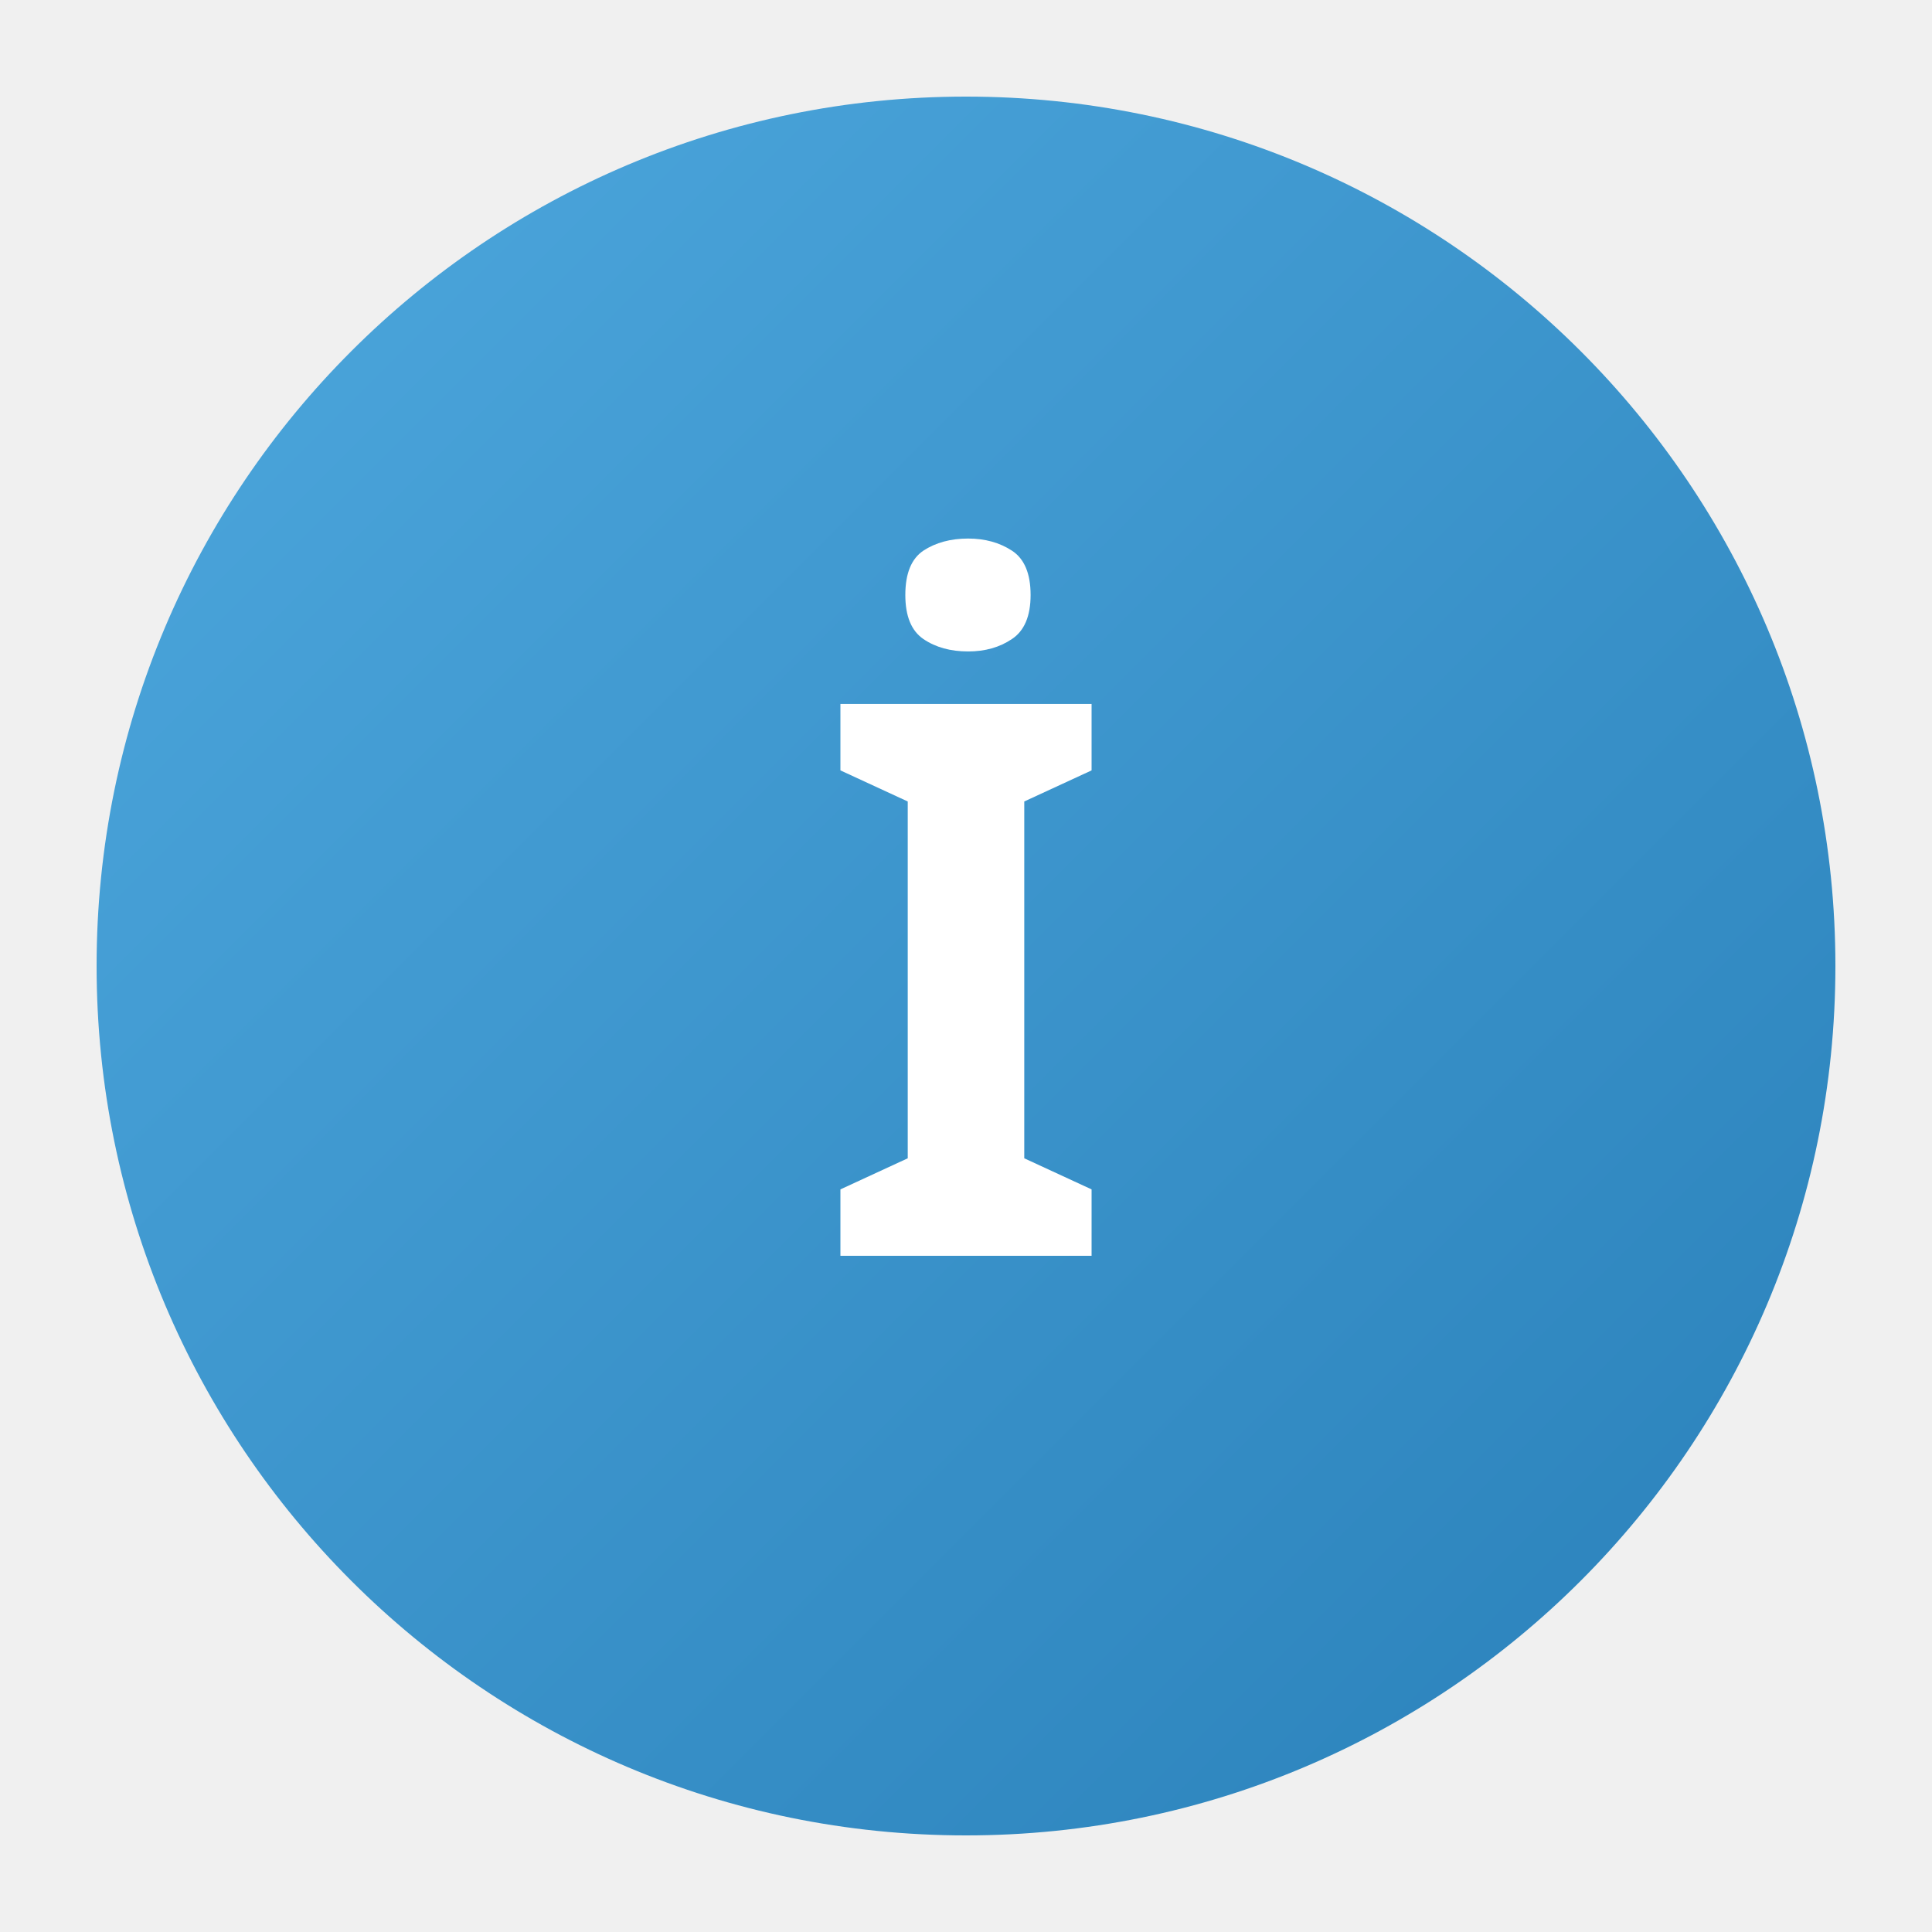
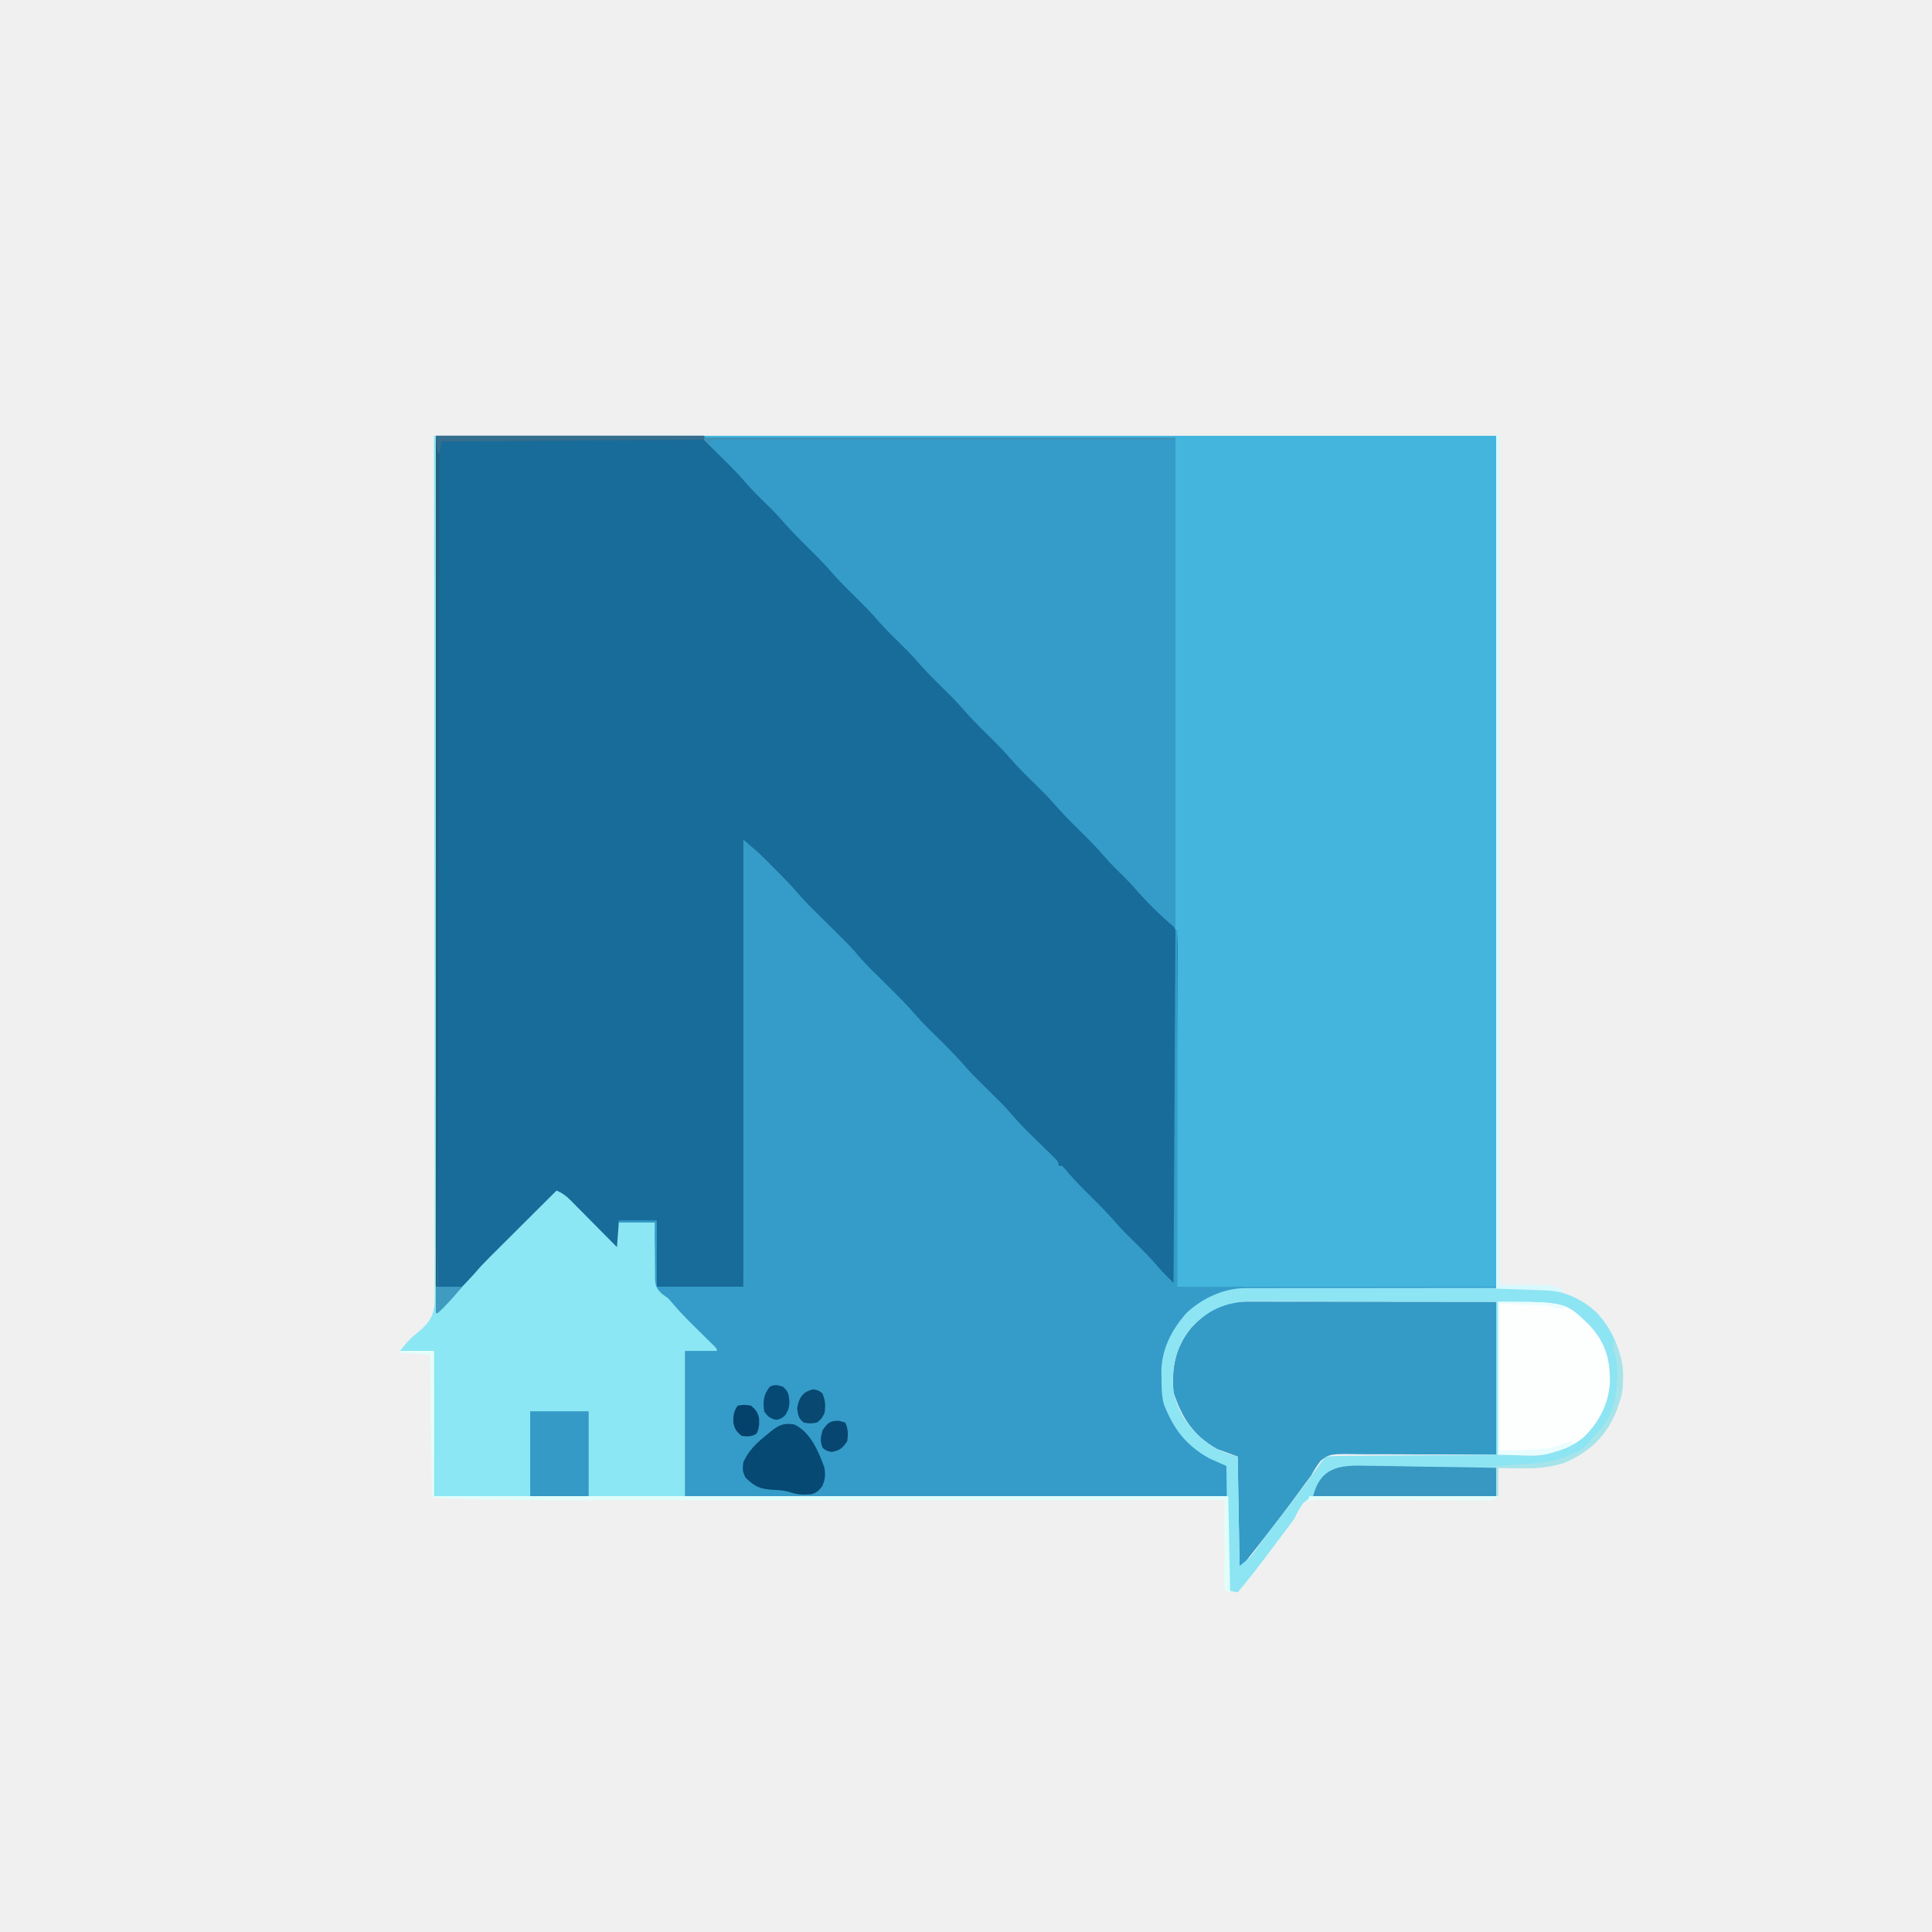
- <svg xmlns="http://www.w3.org/2000/svg" viewBox="0 0 100 100">
-   <defs>
-     <linearGradient id="g" x1="0%" y1="0%" x2="100%" y2="100%">
-       <stop offset="0%" stop-color="#4ea8de" />
-       <stop offset="100%" stop-color="#2980b9" />
-     </linearGradient>
-   </defs>
-   <rect x="5" y="5" width="90" height="90" rx="45" fill="url(#g)" />
-   <text x="50" y="65" font-family="sans-serif" font-size="40" font-weight="bold" fill="white" text-anchor="middle">İ</text>
+ <svg xmlns="http://www.w3.org/2000/svg" version="1.1" width="1024" height="1024">
+   <path d="M0 0 C185.46 0 370.92 0 562 0 C562 149.16 562 298.32 562 452 C538.9 452.165 538.9 452.165 422 453 C405.652 459.288 395.821 465.162 388.625 480.938 C384.086 491.811 384.047 506.292 388.125 517.375 C394.019 530.035 403.334 538.356 416 544 C417.32 544.66 418.64 545.32 420 546 C420 551.28 420 556.56 420 562 C324.96 562 229.92 562 132 562 C132 536.59 132 511.18 132 485 C137.28 484.67 142.56 484.34 148 484 C146.253 482.253 144.507 480.507 142.707 478.707 C116 452 116 452 115.773 448.56 C115.773 447.089 115.785 445.619 115.805 444.148 C115.808 443.374 115.81 442.6 115.813 441.803 C115.824 439.327 115.85 436.851 115.875 434.375 C115.885 432.698 115.894 431.021 115.902 429.344 C115.923 425.229 115.962 421.115 116 417 C109.73 417 103.46 417 97 417 C97 421.62 97 426.24 97 431 C90.072 425.334 83.858 418.97 77.562 412.625 C76.438 411.496 75.314 410.367 74.189 409.238 C71.457 406.495 68.728 403.748 66 401 C62.569 402.48 60.34 404.412 57.71 407.047 C57.291 407.465 57.291 407.465 55.17 409.577 C54.272 410.483 53.374 411.388 52.449 412.32 C51.517 413.253 50.585 414.186 49.624 415.146 C47.65 417.122 45.679 419.101 43.711 421.083 C41.208 423.603 38.699 426.116 36.187 428.627 C34.24 430.574 32.296 432.524 30.352 434.475 C28.985 435.847 27.616 437.218 26.247 438.589 C21.834 443.034 17.548 447.53 13.48 452.294 C11.144 454.986 8.648 457.484 6.125 460 C5.64 460.489 5.156 460.977 4.656 461.48 C1.127 465 1.127 465 0 465 C0 311.55 0 158.1 0 0 Z " fill="#44b5dd" transform="translate(231,231)" />
+   <path d="M0 0 C46.86 0 93.72 0 142 0 C144.31 2.64 146.62 5.28 149 8 C150.438 9.499 151.893 10.982 153.375 12.438 C154.133 13.188 154.891 13.938 155.672 14.711 C156.44 15.466 157.208 16.222 158 17 C162.97 21.887 167.777 26.811 172.32 32.098 C175.069 35.211 178.032 38.098 181 41 C184.598 44.518 188.094 48.057 191.375 51.875 C195.354 56.485 199.66 60.732 204 65 C208.939 69.856 213.712 74.75 218.227 80.004 C221.482 83.668 225.005 87.067 228.5 90.5 C233.289 95.203 237.893 99.96 242.271 105.049 C245.196 108.35 248.35 111.415 251.5 114.5 C255.284 118.206 258.982 121.921 262.438 125.938 C266.242 130.35 270.345 134.42 274.5 138.5 C278.623 142.549 282.7 146.584 286.469 150.969 C290.412 155.552 294.691 159.763 299 164 C303.939 168.856 308.712 173.75 313.227 179.004 C316.482 182.668 320.005 186.067 323.5 189.5 C327.623 193.549 331.7 197.584 335.469 201.969 C339.412 206.552 343.691 210.763 348 215 C353.001 219.917 357.842 224.872 362.414 230.191 C364.663 232.756 367.059 235.116 369.5 237.5 C373.209 241.154 376.764 244.865 380.063 248.896 C382 251 382 251 384.483 252.922 C388.673 256.337 392.006 259.455 392.909 264.926 C393.359 269.777 393.239 274.621 393.135 279.485 C393.132 281.348 393.134 283.212 393.14 285.075 C393.143 290.111 393.084 295.144 393.014 300.179 C392.951 305.449 392.946 310.719 392.934 315.99 C392.903 325.96 392.821 335.928 392.72 345.898 C392.608 357.252 392.553 368.606 392.503 379.96 C392.399 403.308 392.223 426.654 392 450 C390.874 449.039 389.748 448.077 388.623 447.115 C388.31 446.847 388.31 446.847 386.724 445.492 C382.474 441.814 378.633 437.782 375 433.5 C370.801 428.614 366.191 424.139 361.594 419.631 C358.465 416.544 355.454 413.421 352.59 410.086 C347.94 404.69 342.804 399.791 337.701 394.828 C336.966 394.104 336.23 393.379 335.473 392.633 C335.139 392.307 335.139 392.307 333.449 390.661 C332 389 332 389 332 387 C331.34 387 330.68 387 330 387 C328.643 385.619 328.643 385.619 327.031 383.656 C322.48 378.305 317.5 373.429 312.5 368.5 C307.069 363.146 301.745 357.799 296.783 352.006 C293.212 347.989 289.329 344.269 285.5 340.5 C280.41 335.491 275.47 330.46 270.818 325.041 C267.232 321.015 263.341 317.281 259.5 313.5 C250.401 304.545 250.401 304.545 246.625 300.125 C241.897 294.617 236.664 289.594 231.5 284.5 C220.311 273.461 220.311 273.461 216.562 269.062 C211.564 263.212 205.971 257.904 200.5 252.5 C198.299 250.326 196.102 248.148 193.906 245.969 C193.662 245.729 193.662 245.729 192.425 244.513 C188.378 240.494 184.786 236.327 181 232 C175.39 226.39 169.78 220.78 164 215 C163.835 253.94 163.835 253.94 163 451 C147.82 451 132.64 451 117 451 C117 439.45 117 427.9 117 416 C110.4 416 103.8 416 97 416 C97 420.95 97 425.9 97 431 C90.072 425.334 83.858 418.97 77.562 412.625 C76.438 411.496 75.314 410.367 74.189 409.238 C71.457 406.495 68.728 403.748 66 401 C62.569 402.48 60.34 404.412 57.71 407.047 C57.291 407.465 57.291 407.465 55.17 409.577 C54.272 410.483 53.374 411.388 52.449 412.32 C51.517 413.253 50.585 414.186 49.624 415.146 C47.65 417.122 45.679 419.101 43.711 421.083 C41.208 423.603 38.699 426.116 36.187 428.627 C34.24 430.574 32.296 432.524 30.352 434.475 C28.985 435.847 27.616 437.218 26.247 438.589 C21.834 443.034 17.548 447.53 13.48 452.294 C11.144 454.986 8.648 457.484 6.125 460 C5.64 460.489 5.156 460.977 4.656 461.48 C1.127 465 1.127 465 0 465 C0 311.55 0 158.1 0 0 Z " fill="#186c9a" transform="translate(231,231)" />
+   <path d="M0 0 C7.889 6.762 7.889 6.762 11.375 10.242 C12.133 10.999 12.891 11.756 13.672 12.535 C14.44 13.307 15.208 14.079 16 14.875 C16.768 15.639 17.537 16.404 18.328 17.191 C21.764 20.633 25.125 24.088 28.281 27.789 C33.35 33.676 38.977 39.044 44.5 44.5 C56.81 56.659 56.81 56.659 62.162 62.939 C66.381 67.669 70.99 72.05 75.5 76.5 C81.27 82.193 86.982 87.861 92.252 94.029 C95.808 98.038 99.683 101.743 103.5 105.5 C108.59 110.509 113.53 115.54 118.182 120.959 C121.768 124.985 125.659 128.719 129.5 132.5 C138.599 141.455 138.599 141.455 142.41 145.914 C147.39 151.718 152.947 156.975 158.412 162.316 C159.83 163.704 161.241 165.098 162.652 166.492 C163.07 166.901 163.07 166.901 165.183 168.972 C167 171 167 171 167 173 C167.66 173 168.32 173 169 173 C170.428 174.451 170.428 174.451 172.094 176.469 C176 181.062 180.2 185.277 184.5 189.5 C189.289 194.203 193.893 198.96 198.271 204.049 C201.196 207.351 204.352 210.413 207.5 213.5 C211.975 217.927 216.393 222.336 220.41 227.191 C222.807 229.918 225.433 232.433 228 235 C228.33 173.29 228.66 111.58 229 48 C229.33 48 229.66 48 230 48 C230 110.37 230 172.74 230 237 C285.77 237 341.54 237 399 237 C399 237.33 399 237.66 399 238 C398.645 238 398.645 238 396.85 238.002 C379.537 238.017 362.225 238.059 344.912 238.132 C336.54 238.167 328.168 238.192 319.795 238.196 C312.493 238.199 305.19 238.219 297.888 238.261 C294.026 238.282 290.164 238.295 286.302 238.286 C282.656 238.279 279.012 238.295 275.367 238.328 C273.412 238.34 271.457 238.328 269.502 238.314 C256.245 238.484 244.821 243.011 235 252 C224.104 264.58 222.131 277.214 222.773 293.309 C223.82 305.736 231.428 315.312 240.559 323.176 C244.429 326.067 248.604 328.041 253 330 C254.32 330.66 255.64 331.32 257 332 C257 337.28 257 342.56 257 348 C161.96 348 66.92 348 -31 348 C-31 322.59 -31 297.18 -31 271 C-25.72 270.67 -20.44 270.34 -15 270 C-16.747 268.253 -18.493 266.507 -20.293 264.707 C-47 238 -47 238 -47.227 234.56 C-47.227 233.089 -47.215 231.619 -47.195 230.148 C-47.192 229.374 -47.19 228.6 -47.187 227.803 C-47.176 225.327 -47.15 222.851 -47.125 220.375 C-47.115 218.698 -47.106 217.021 -47.098 215.344 C-47.077 211.229 -47.038 207.115 -47 203 C-53.27 203 -59.54 203 -66 203 C-66 202.67 -66 202.34 -66 202 C-59.4 202 -52.8 202 -46 202 C-46 213.55 -46 225.1 -46 237 C-30.82 237 -15.64 237 0 237 C0 158.79 0 80.58 0 0 Z " fill="#359cc9" transform="translate(394,445)" />
+   <path d="M0 0 C82.5 0 165 0 250 0 C250 85.8 250 171.6 250 260 C242.037 253.175 234.718 246.095 227.91 238.129 C224.713 234.565 221.268 231.25 217.844 227.906 C215.693 225.762 213.698 223.522 211.719 221.219 C207.703 216.581 203.372 212.299 199 208 C194.061 203.144 189.288 198.25 184.773 192.996 C181.518 189.332 177.995 185.933 174.5 182.5 C170.377 178.451 166.3 174.416 162.531 170.031 C158.588 165.448 154.309 161.237 150 157 C145.061 152.144 140.288 147.25 135.773 141.996 C132.518 138.332 128.995 134.933 125.5 131.5 C120.711 126.797 116.107 122.04 111.729 116.951 C108.804 113.65 105.65 110.585 102.5 107.5 C98.716 103.794 95.018 100.079 91.562 96.062 C87.758 91.65 83.655 87.58 79.5 83.5 C75.377 79.451 71.3 75.416 67.531 71.031 C63.588 66.448 59.309 62.237 55 58 C50.03 53.113 45.223 48.189 40.68 42.902 C37.931 39.789 34.968 36.902 32 34 C28.411 30.491 24.923 26.962 21.652 23.152 C17.531 18.377 13.057 13.984 8.562 9.562 C6.937 7.962 5.313 6.359 3.691 4.754 C2.982 4.056 2.272 3.358 1.541 2.639 C0 1 0 1 0 0 Z " fill="#359cca" transform="translate(373,232)" />
+   <path d="M0 0 C0.33 0 0.66 0 1 0 C1.33 153.12 1.66 306.24 2 464 C18 448 18 448 25 440 C26.47 438.455 27.956 436.925 29.467 435.42 C30.267 434.62 31.067 433.819 31.892 432.995 C32.731 432.161 33.569 431.328 34.434 430.469 C35.312 429.592 36.189 428.716 37.094 427.813 C39.873 425.039 42.655 422.27 45.438 419.5 C47.333 417.61 49.228 415.719 51.123 413.828 C55.746 409.216 60.372 404.607 65 400 C67.81 401.28 69.854 402.607 72.024 404.797 C72.585 405.358 73.145 405.918 73.722 406.496 C74.314 407.098 74.906 407.7 75.516 408.32 C75.824 408.63 75.824 408.63 77.382 410.195 C79.343 412.167 81.296 414.146 83.25 416.125 C84.58 417.465 85.911 418.805 87.242 420.145 C90.5 423.424 93.752 426.711 97 430 C97.33 425.71 97.66 421.42 98 417 C104.27 417 110.54 417 117 417 C117.003 419.469 117.005 421.937 117.008 424.48 C117.031 426.88 117.064 429.279 117.098 431.679 C117.116 433.342 117.123 435.006 117.12 436.669 C117.117 439.066 117.153 441.459 117.195 443.855 C117.191 444.225 117.191 444.225 117.168 446.097 C117.286 450.329 117.773 451.778 120.847 454.778 C121.887 455.511 122.928 456.245 124 457 C125.121 458.198 126.21 459.426 127.254 460.691 C131.542 465.717 136.233 470.305 140.938 474.938 C142.657 476.632 144.375 478.328 146.09 480.027 C146.841 480.767 147.593 481.507 148.367 482.269 C150 484 150 484 150 485 C144.39 485 138.78 485 133 485 C133 510.41 133 535.82 133 562 C89.11 562 45.22 562 0 562 C0 536.59 0 511.18 0 485 C-5.94 485 -11.88 485 -18 485 C-12.696 478.549 -12.696 478.549 -9.281 475.855 C-3.89 471.387 -0.496 467.844 0.253 460.697 C0.464 456.441 0.43 452.207 0.361 447.948 C0.37 446.012 0.383 444.076 0.402 442.141 C0.437 436.84 0.405 431.542 0.361 426.242 C0.326 420.519 0.354 414.797 0.375 409.074 C0.402 399.166 0.389 389.259 0.348 379.35 C0.29 365.025 0.292 350.7 0.309 336.375 C0.334 313.132 0.311 289.889 0.257 266.646 C0.205 244.071 0.175 221.495 0.177 198.92 C0.177 198.223 0.177 197.527 0.177 196.81 C0.178 189.817 0.179 182.825 0.18 175.832 C0.191 117.221 0.123 58.611 0 0 Z " fill="#8be7f3" transform="translate(230,231)" />
+   <path d="M0 0 C1.168 -0.001 2.336 -0.003 3.539 -0.004 C4.812 -0.001 6.084 0.003 7.395 0.007 C8.756 0.007 10.116 0.007 11.476 0.006 C15.162 0.006 18.847 0.012 22.533 0.019 C26.387 0.025 30.242 0.026 34.096 0.027 C41.392 0.03 48.687 0.038 55.983 0.048 C65.843 0.062 75.704 0.067 85.565 0.073 C101.097 0.082 116.628 0.102 132.16 0.12 C132.16 26.85 132.16 53.58 132.16 81.12 C125.756 81.076 119.352 81.033 112.753 80.987 C108.688 80.982 104.623 80.979 100.558 80.987 C94.11 81 87.663 81.002 81.215 80.939 C76.015 80.888 70.816 80.887 65.615 80.919 C63.634 80.923 61.654 80.909 59.673 80.878 C44.166 80.647 44.166 80.647 39.235 84.268 C37.182 86.801 35.672 89.241 34.16 92.12 C33.065 93.637 31.951 95.14 30.808 96.62 C29.716 98.119 28.625 99.619 27.535 101.12 C21.081 109.942 14.439 118.603 7.678 127.191 C6.306 128.935 4.939 130.683 3.574 132.433 C2.86 133.34 2.145 134.248 1.41 135.183 C0.817 135.937 0.224 136.691 -0.387 137.468 C-1.84 139.12 -1.84 139.12 -3.84 140.12 C-4.005 130.55 -4.005 130.55 -4.84 82.12 C-8.47 80.8 -12.1 79.48 -15.84 78.12 C-28.497 70.864 -34.291 61.769 -38.84 48.12 C-39.898 35.079 -38.014 24.38 -29.497 13.929 C-21.222 4.893 -12.409 -0.011 0 0 Z " fill="#349bc7" transform="translate(660.8403,689.8797)" />
+   <path d="M0 0 C0.684 -0.004 1.368 -0.008 2.073 -0.012 C4.353 -0.022 6.632 -0.018 8.912 -0.014 C10.552 -0.018 12.192 -0.023 13.832 -0.029 C18.278 -0.043 22.724 -0.043 27.171 -0.041 C30.888 -0.04 34.606 -0.045 38.323 -0.049 C47.098 -0.061 55.873 -0.061 64.648 -0.055 C73.686 -0.049 82.723 -0.061 91.761 -0.083 C99.532 -0.1 107.302 -0.106 115.073 -0.103 C119.709 -0.101 124.345 -0.104 128.981 -0.118 C133.344 -0.13 137.708 -0.128 142.071 -0.115 C143.667 -0.113 145.262 -0.116 146.857 -0.124 C161.83 -0.196 175.01 2.384 186.28 13.011 C196.109 23.584 200.29 36.033 200.116 50.28 C199.92 54.219 199.275 57.55 197.968 61.261 C197.649 62.186 197.331 63.112 197.003 64.065 C191.682 78.146 183 86.294 169.499 92.401 C161.433 95.14 153.889 95.519 145.405 95.386 C144.853 95.381 144.853 95.381 142.06 95.358 C139.362 95.335 136.665 95.299 133.968 95.261 C133.968 100.211 133.968 105.161 133.968 110.261 C132.733 110.249 131.498 110.237 130.225 110.225 C118.572 110.12 106.921 110.073 95.267 110.082 C89.276 110.085 83.287 110.068 77.296 110.004 C71.512 109.943 65.73 109.935 59.945 109.965 C57.741 109.967 55.537 109.949 53.333 109.912 C36.036 109.641 36.036 109.641 30.873 113.686 C28.822 116.476 27.366 119.104 25.968 122.261 C24.557 124.161 23.142 126.058 21.718 127.948 C19.151 131.356 16.59 134.766 14.046 138.19 C8.202 146.044 2.262 153.759 -4.032 161.261 C-5.682 160.931 -7.332 160.601 -9.032 160.261 C-9.362 138.481 -9.692 116.701 -10.032 94.261 C-13.002 92.941 -15.972 91.621 -19.032 90.261 C-30.231 84.056 -37.101 76.039 -42.032 64.261 C-42.409 63.371 -42.785 62.482 -43.173 61.565 C-44.395 56.865 -44.401 52.348 -44.407 47.511 C-44.432 46.572 -44.456 45.634 -44.481 44.667 C-44.531 32.705 -39.101 22.103 -31.224 13.222 C-22.927 5.391 -11.415 0.019 0 0 Z M-30.239 22.749 C-37.325 32.675 -39.294 43.347 -38.032 55.261 C-35.016 67.827 -27.832 77.319 -17.032 84.261 C-12.774 86.509 -8.707 88.092 -4.032 89.261 C-3.702 108.401 -3.372 127.541 -3.032 147.261 C2.588 142.764 2.588 142.764 4.589 140.003 C5.042 139.387 5.495 138.771 5.962 138.136 C6.2 137.806 6.2 137.806 7.405 136.136 C8.466 134.692 9.529 133.249 10.593 131.808 C11.145 131.059 11.696 130.311 12.265 129.54 C15.081 125.772 17.997 122.083 20.905 118.386 C26.416 111.36 31.707 104.198 36.882 96.921 C37.39 96.208 37.898 95.495 38.421 94.761 C38.866 94.132 39.311 93.503 39.77 92.854 C40.968 91.261 40.968 91.261 42.968 89.261 C45.828 89.043 48.594 88.949 51.457 88.942 C52.335 88.932 53.213 88.922 54.118 88.911 C57.029 88.88 59.94 88.864 62.851 88.847 C64.866 88.828 66.881 88.808 68.896 88.788 C74.206 88.737 79.516 88.697 84.826 88.66 C91.193 88.613 97.561 88.551 103.929 88.492 C113.608 88.404 123.288 88.334 132.968 88.261 C132.968 61.531 132.968 34.801 132.968 7.261 C98.764 7.14 98.764 7.14 84.401 7.114 C74.495 7.096 64.589 7.076 54.682 7.034 C47.467 7.004 40.251 6.985 33.035 6.978 C29.217 6.975 25.4 6.965 21.582 6.944 C17.982 6.923 14.382 6.917 10.782 6.921 C8.845 6.92 6.907 6.904 4.97 6.887 C-9.866 6.94 -20.549 11.357 -30.239 22.749 Z " fill="#8de4f3" transform="translate(660.0322,682.7393)" />
+   <path d="M0 0 C35.717 0 35.717 0 48.129 12.07 C56.893 21.335 59.522 30.473 59.277 43.039 C58.488 54.309 53.448 63.962 45.375 71.75 C32.007 82.847 16.895 81 0 81 C0 54.27 0 27.54 0 0 Z " fill="#FDFEFE" transform="translate(794,690)" />
+   <path d="M0 0 C10.23 0 20.46 0 31 0 C31 14.85 31 29.7 31 45 C20.77 45 10.54 45 0 45 C0 30.15 0 15.3 0 0 Z " fill="#359ac6" transform="translate(281,748)" />
+   <path d="M0 0 C1.938 0.021 3.875 0.036 5.813 0.047 C10.89 0.089 15.963 0.197 21.038 0.319 C26.226 0.432 31.415 0.482 36.604 0.537 C46.767 0.655 56.928 0.842 67.09 1.074 C67.09 6.024 67.09 10.974 67.09 16.074 C35.08 16.074 3.07 16.074 -29.91 16.074 C-25.784 -0.429 -14.297 -0.446 0 0 Z " fill="#3998c1" transform="translate(725.9102,776.9258)" />
+   <path d="M0 0 C8.697 4.174 12.85 14.328 16 23 C16.525 27.072 16.404 29.092 14.75 32.812 C12.818 35.227 11.952 36.122 9 37 C4.859 37.267 2.07 37.372 -1.852 36.008 C-5.198 34.937 -7.998 34.733 -11.5 34.625 C-18.297 34.184 -21.088 32.912 -25.875 28.125 C-27.487 25.081 -27.527 23.423 -27 20 C-24.163 13.55 -19.441 9.287 -14 5 C-13.398 4.49 -12.796 3.979 -12.176 3.453 C-8.125 0.212 -5.334 -0.873 0 0 Z " fill="#064973" transform="translate(421,755)" />
+   <path d="M0 0 C0.66 0 1.32 0 2 0 C2 148.5 2 297 2 450 C10.25 450 18.5 450 27 450 C29.64 450.66 32.28 451.32 35 452 C35 452.66 35 453.32 35 454 C32.69 453.67 30.38 453.34 28 453 C18.76 452.67 9.52 452.34 0 452 C0 302.84 0 153.68 0 0 Z " fill="#d8f9fe" transform="translate(793,231)" />
+   <path d="M0 0 C46.86 0 93.72 0 142 0 C142 0.66 142 1.32 142 2 C96.13 2.33 50.26 2.66 3 3 C2.218 7.691 1.854 11.937 1.861 16.641 C1.858 17.394 1.856 18.148 1.853 18.924 C1.844 21.45 1.843 23.976 1.842 26.502 C1.837 28.33 1.832 30.158 1.827 31.987 C1.813 37.013 1.806 42.038 1.799 47.064 C1.791 52.484 1.778 57.903 1.765 63.322 C1.743 72.712 1.725 82.101 1.709 91.491 C1.686 105.067 1.658 118.643 1.629 132.219 C1.581 154.244 1.538 176.27 1.497 198.295 C1.458 219.693 1.417 241.09 1.372 262.487 C1.37 263.805 1.367 265.124 1.364 266.483 C1.35 273.098 1.337 279.713 1.323 286.329 C1.209 341.219 1.102 396.11 1 451 C0.67 451 0.34 451 0 451 C0 302.17 0 153.34 0 0 Z " fill="#236181" transform="translate(231,231)" />
+   <path d="M0 0 C138.93 0 277.86 0 421 0 C421.33 16.83 421.66 33.66 422 51 C421.34 51 420.68 51 420 51 C418.802 48.604 418.879 47.132 418.886 44.458 C418.887 43.518 418.887 42.577 418.887 41.608 C418.889 41.099 418.889 41.099 418.902 38.523 C418.903 38.003 418.903 38.003 418.907 35.371 C418.912 32.039 418.925 28.707 418.938 25.375 C418.943 23.12 418.947 20.865 418.951 18.609 C418.962 13.073 418.979 7.536 419 2 C418.223 2 417.446 2.001 416.646 2.001 C370.407 2.024 324.168 2.041 277.929 2.051 C272.352 2.052 266.776 2.054 261.2 2.055 C260.09 2.055 258.98 2.055 257.836 2.056 C239.963 2.06 222.091 2.068 204.218 2.077 C185.821 2.087 167.424 2.092 149.027 2.094 C138.718 2.095 128.409 2.098 118.101 2.106 C34.441 2.165 34.441 2.165 0 1 C0 0.67 0 0.34 0 0 Z " fill="#e1fefb" transform="translate(230,793)" />
+   <path d="M0 0 C46.86 0 93.72 0 142 0 C142 0.66 142 1.32 142 2 C96.13 2.33 50.26 2.66 3 3 C2.67 4.98 2.34 6.96 2 9 C1.67 9 1.34 9 1 9 C0.67 6.03 0.34 3.06 0 0 Z " fill="#356e8e" transform="translate(231,231)" />
+   <path d="M0 0 C82.5 0 165 0 250 0 C250 0.33 250 0.66 250 1 C168.82 1 87.64 1 4 1 C3.67 1.99 3.34 2.98 3 4 C2.01 2.68 1.02 1.36 0 0 Z " fill="#4093b7" transform="translate(373,232)" />
+   <path d="M0 0 C2.875 0.625 2.875 0.625 4.75 2.125 C6.337 5.652 6.53 8.867 5.875 12.625 C4.312 15.625 4.312 15.625 1.875 17.625 C-1.688 18.188 -1.688 18.188 -5.125 17.625 C-7.92 15.371 -8.099 13.8 -8.625 10.25 C-7.872 4.788 -5.785 1.157 0 0 Z " fill="#084871" transform="translate(431.125,736.375)" />
+   <path d="M0 0 C5.475 8.212 5.991 18.555 4.719 28.113 C4.281 30.147 3.692 32.037 3 34 C2.682 34.926 2.363 35.851 2.035 36.805 C-3.286 50.886 -11.968 59.033 -25.469 65.141 C-33.535 67.879 -41.079 68.258 -49.562 68.125 C-50.115 68.12 -50.115 68.12 -52.908 68.098 C-55.606 68.074 -58.303 68.038 -61 68 C-61 72.95 -61 77.9 -61 83 C-61.33 83 -61.66 83 -62 83 C-62 77.72 -62 72.44 -62 67 C-60.144 66.879 -58.288 66.758 -56.375 66.633 C-53.917 66.464 -51.458 66.295 -49 66.125 C-47.779 66.046 -46.559 65.968 -45.301 65.887 C-36.385 65.26 -28.846 64.204 -20.75 60.188 C-19.755 59.707 -18.76 59.226 -17.734 58.73 C-14.731 56.83 -13.089 54.849 -11 52 C-10.196 51.237 -9.391 50.474 -8.562 49.688 C0.936 39.726 2.238 28.561 2.168 15.316 C1.975 11.502 1.222 8.591 0 5 C-0.125 2.062 -0.125 2.062 0 0 Z " fill="#a7e4ea" transform="translate(855,710)" />
+   <path d="M0 0 C27 0 27 0 36 3 C33 4 33 4 26 2 C17.75 1.67 9.5 1.34 1 1 C1 26.74 1 52.48 1 79 C28 78 28 78 38 74 C38.99 74.33 39.98 74.66 41 75 C39.085 75.816 37.168 76.628 35.25 77.438 C34.183 77.89 33.115 78.342 32.016 78.809 C20.976 83.17 14.506 81 0 81 C0 54.27 0 27.54 0 0 Z " fill="#EAFDFE" transform="translate(794,690)" />
+   <path d="M0 0 C2.901 2.501 3.009 4.08 3.438 7.938 C3.31 11.049 2.908 12.163 1.312 15 C-1 17 -1 17 -3.5 17.562 C-6.915 16.794 -8.035 15.91 -10 13 C-10.596 7.638 -10.444 4.371 -7 0 C-4.244 -1.378 -2.902 -0.92 0 0 Z " fill="#064975" transform="translate(415,735)" />
+   <path d="M0 0 C1.073 0.309 2.145 0.619 3.25 0.938 C4.864 4.165 4.837 7.448 4.25 10.938 C1.76 14.452 0.382 15.734 -3.875 16.5 C-6.75 15.938 -6.75 15.938 -8.688 14.375 C-10.247 10.796 -9.796 8.665 -8.75 4.938 C-5.95 0.985 -4.915 -0.082 0 0 Z " fill="#074670" transform="translate(444.75,753.0625)" />
+   <path d="M0 0 C3.375 -0.5 3.375 -0.5 7 0 C9.59 2.125 10.773 3.672 11.344 7.008 C11.476 9.987 11.352 12.374 9.875 15 C7.018 16.524 5.182 16.52 2 16 C-0.521 13.877 -1.798 12.297 -2.312 8.992 C-2.426 5.162 -2.149 3.223 0 0 Z " fill="#05426b" transform="translate(391,745)" />
+   <path d="M0 0 C33 0 66 0 100 0 C97.34 2.66 95.383 2.232 91.767 2.238 C91.329 2.233 91.329 2.233 89.116 2.211 C88.655 2.211 88.655 2.211 86.326 2.207 C83.272 2.201 80.218 2.18 77.164 2.16 C75.047 2.154 72.929 2.149 70.812 2.144 C65.227 2.131 59.642 2.107 54.057 2.079 C45.125 2.036 36.192 2.006 27.259 1.983 C24.135 1.973 21.01 1.956 17.886 1.938 C15.972 1.931 14.057 1.925 12.143 1.918 C11.272 1.911 10.401 1.905 9.504 1.898 C9.103 1.897 9.103 1.897 7.074 1.893 C6.38 1.89 5.686 1.886 4.97 1.883 C2.876 2.007 1.015 2.43 -1 3 C-0.67 2.01 -0.34 1.02 0 0 Z " fill="#e3fefa" transform="translate(694,793)" />
+   <path d="M0 0 C4.62 0 9.24 0 14 0 C9.905 4.894 5.736 9.707 1 14 C0.67 14 0.34 14 0 14 C0 9.38 0 4.76 0 0 Z " fill="#409bc1" transform="translate(231,682)" />
+   <path d="M0 0 C5.94 0 11.88 0 18 0 C18 25.41 18 50.82 18 77 C17.67 77 17.34 77 17 77 C16.67 52.25 16.34 27.5 16 2 C10.72 1.67 5.44 1.34 0 1 C0 0.67 0 0.34 0 0 Z " fill="#e4fefb" transform="translate(212,716)" />
</svg>
